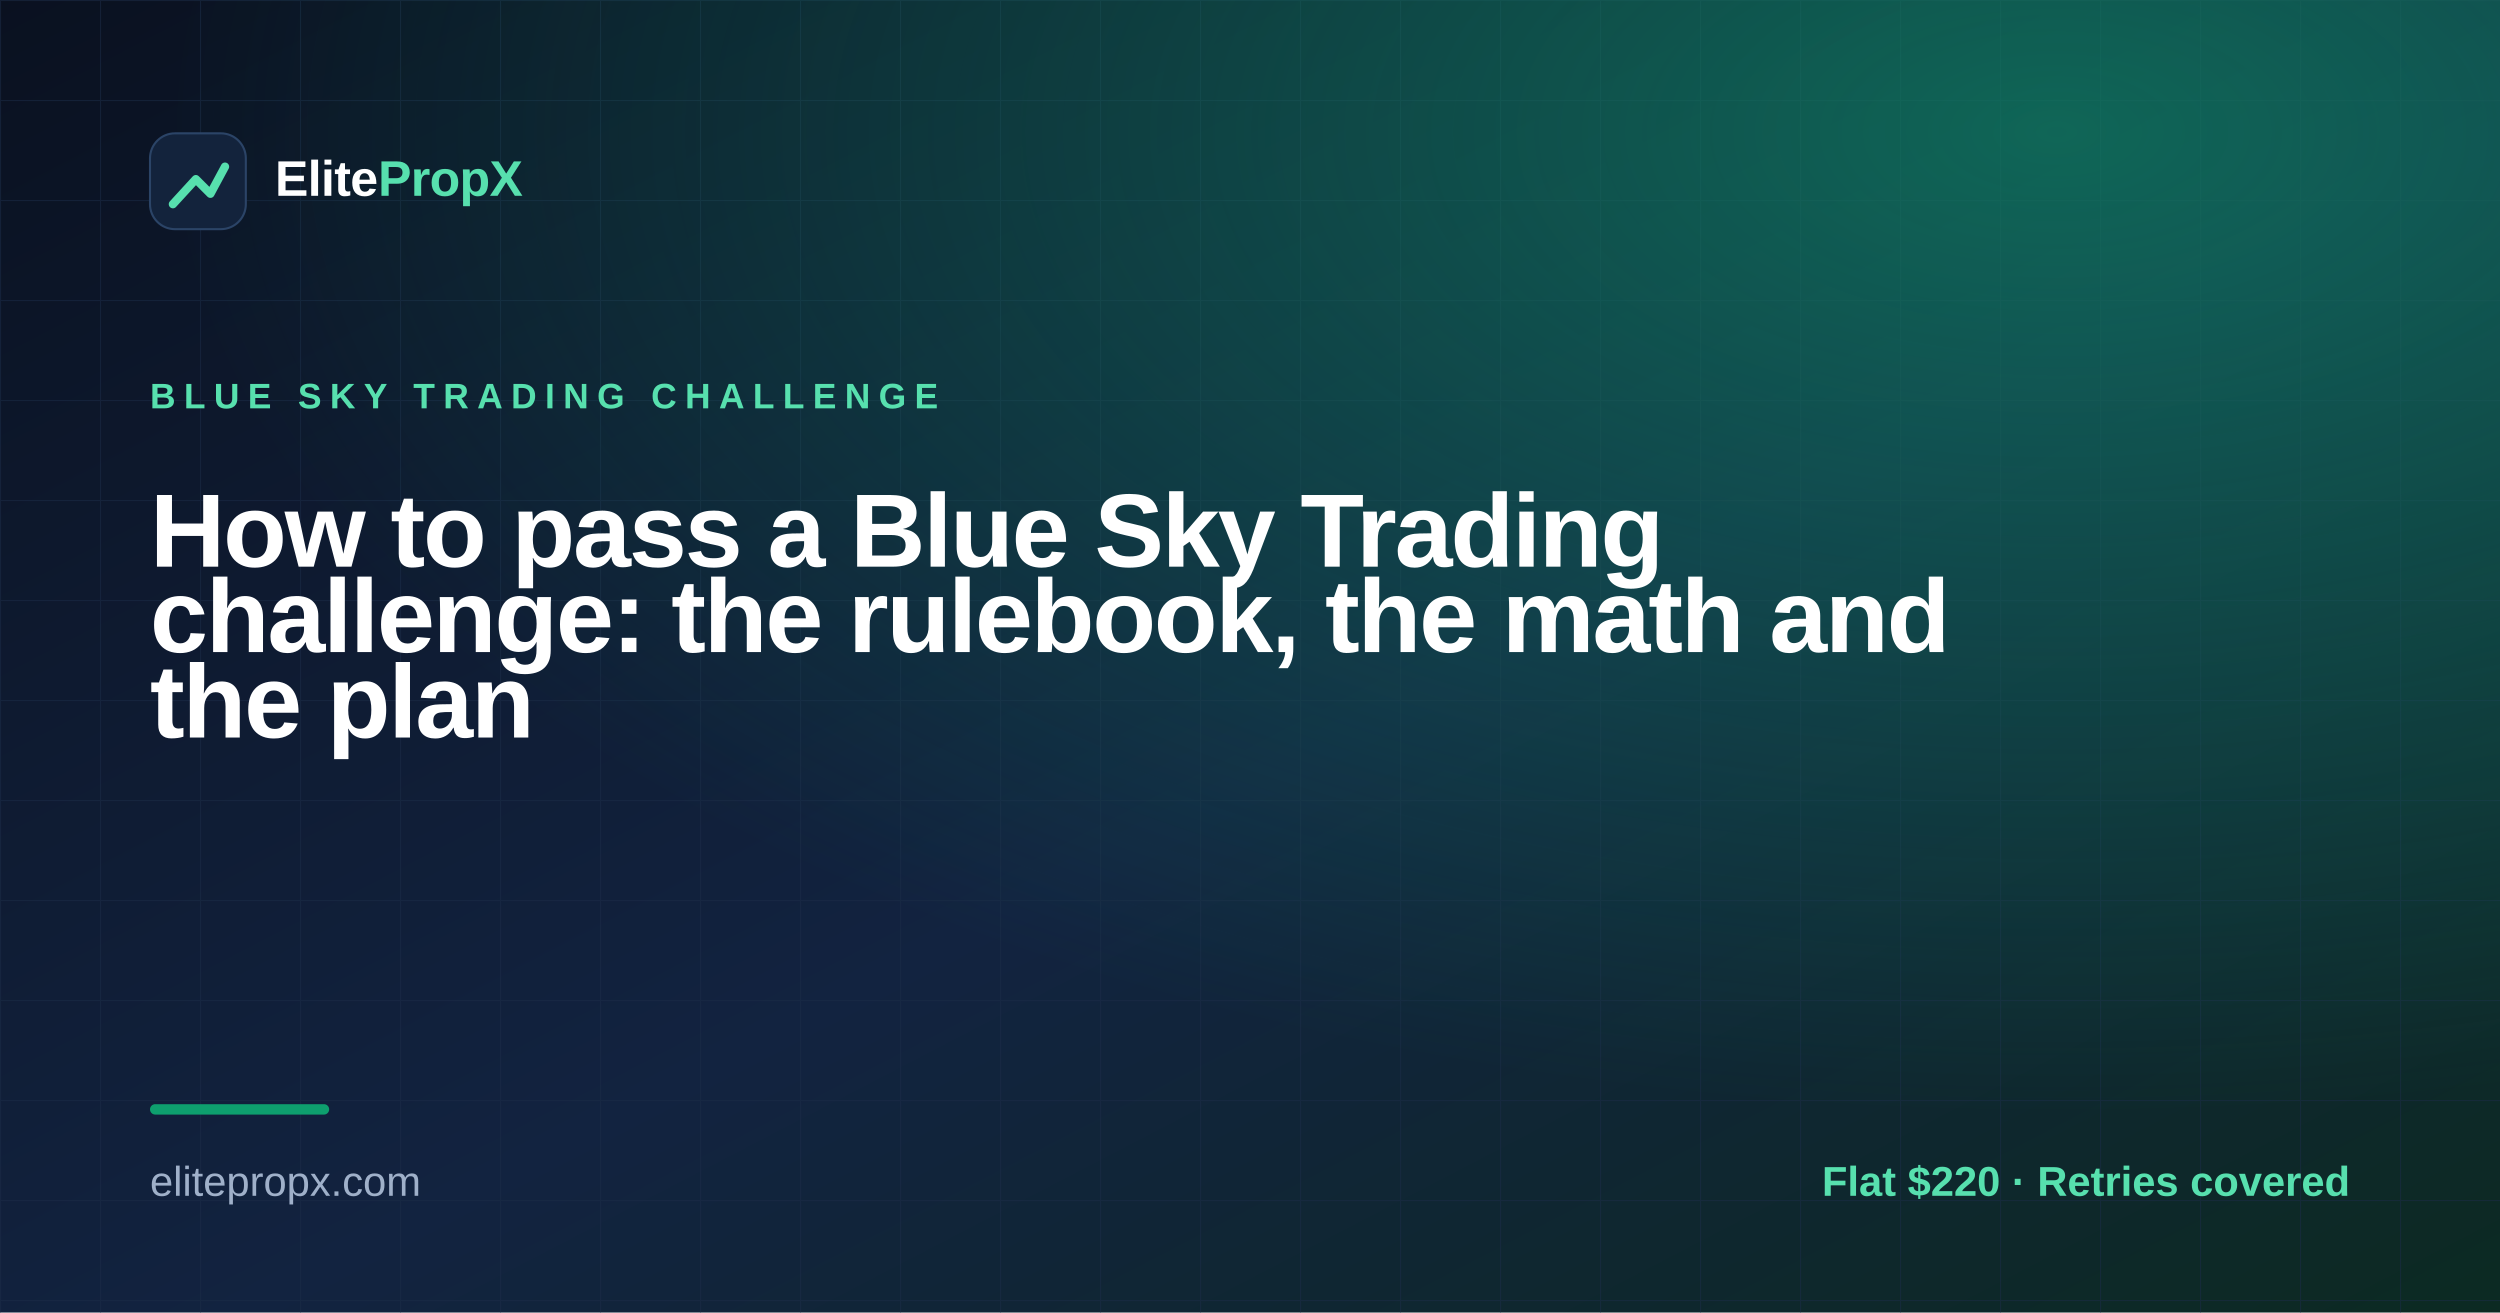
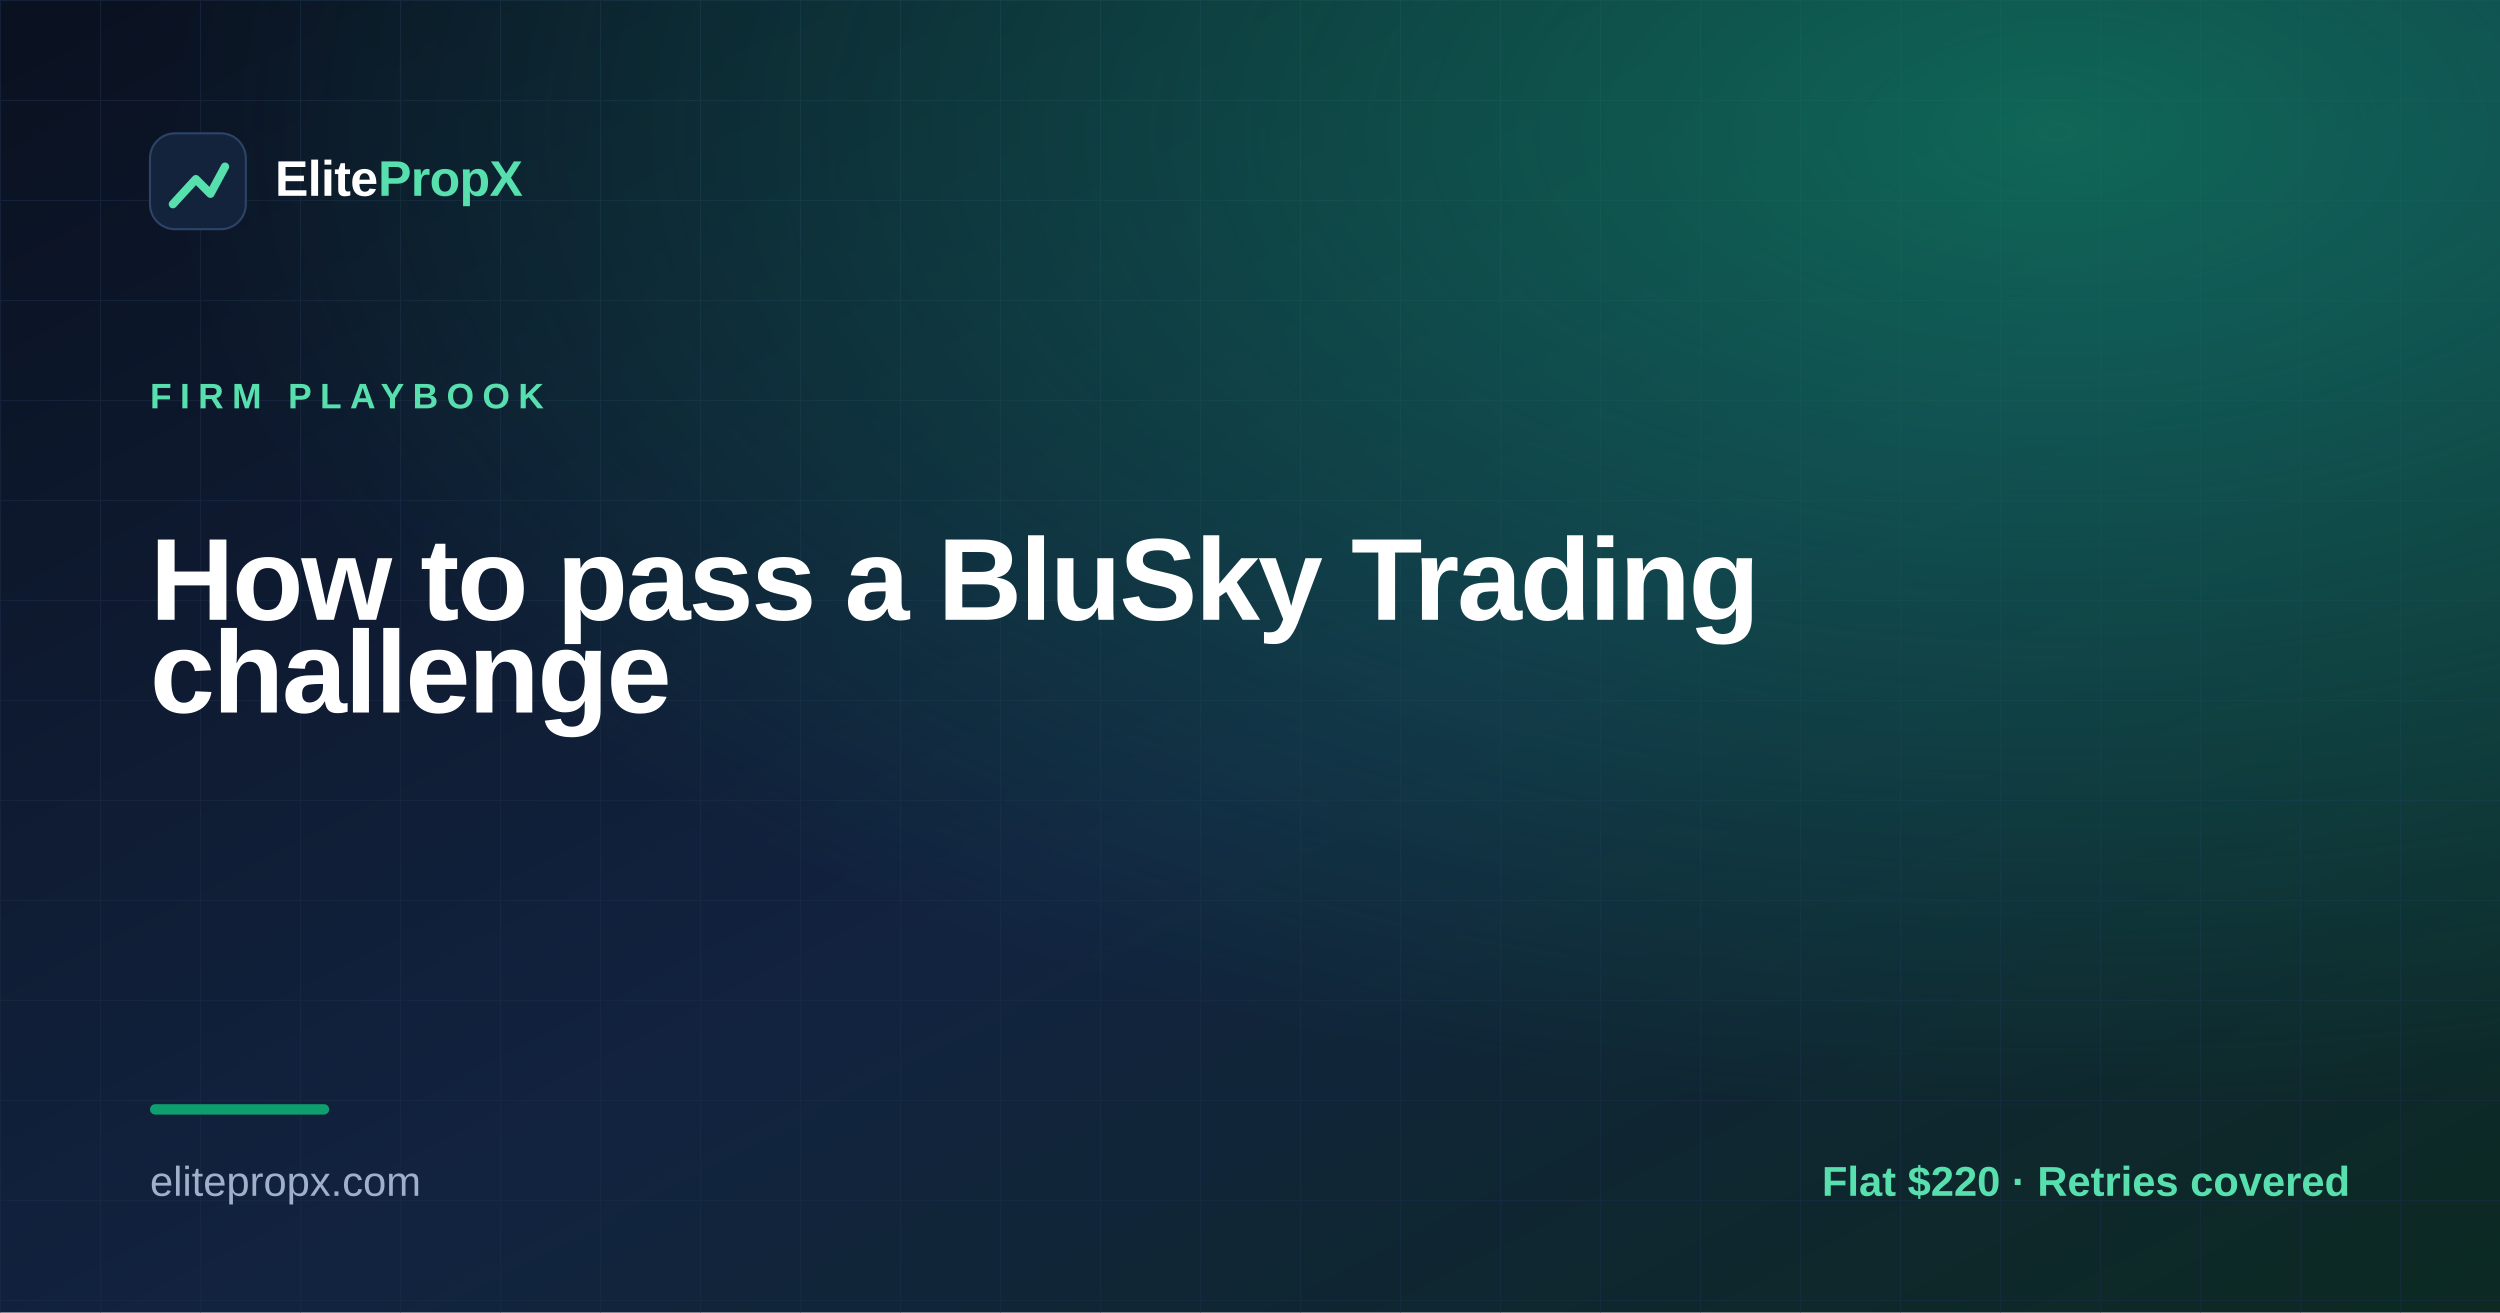
- <svg xmlns="http://www.w3.org/2000/svg" width="1200" height="630" viewBox="0 0 1200 630" role="img" aria-label="How to pass a Blue Sky Trading challenge: the rulebook, the math and the plan" font-family="Arial, Helvetica, 'Segoe UI', sans-serif">
+ <svg xmlns="http://www.w3.org/2000/svg" width="1200" height="630" viewBox="0 0 1200 630" role="img" aria-label="How to pass a BluSky Trading challenge" font-family="Arial, Helvetica, 'Segoe UI', sans-serif">
  <defs>
    <linearGradient id="bg" x1="0" y1="0" x2="1" y2="1">
      <stop offset="0" stop-color="#0a1120" />
      <stop offset="0.55" stop-color="#122340" />
      <stop offset="1" stop-color="#0c2a22" />
    </linearGradient>
    <radialGradient id="glow" cx="0.82" cy="0.1" r="0.75">
      <stop offset="0" stop-color="#0e9f6e" stop-opacity="0.55" />
      <stop offset="1" stop-color="#0e9f6e" stop-opacity="0" />
    </radialGradient>
    <pattern id="ogg" width="48" height="48" patternUnits="userSpaceOnUse">
      <path d="M 48 0 L 0 0 0 48" fill="none" stroke="#1b2c47" stroke-width="1" />
    </pattern>
  </defs>
  <rect width="1200" height="630" fill="url(#bg)" />
  <rect width="1200" height="630" fill="url(#ogg)" opacity="0.55" />
  <rect width="1200" height="630" fill="url(#glow)" />
  <g transform="translate(72,64)">
    <rect width="46" height="46" rx="12" fill="#13233c" stroke="#2b4467" />
    <path d="M11 34 L22 22 L29 29 L36 16" fill="none" stroke="#57e0ae" stroke-width="4" stroke-linecap="round" stroke-linejoin="round" />
  </g>
  <text x="132" y="94" font-family="Arial, Helvetica, 'Segoe UI', sans-serif" font-size="24" font-weight="800" fill="#ffffff" letter-spacing="-0.3">Elite<tspan fill="#57e0ae">PropX</tspan>
  </text>
-   <text x="72" y="196" font-family="Arial, Helvetica, 'Segoe UI', sans-serif" font-size="17" font-weight="800" fill="#57e0ae" letter-spacing="4">BLUE SKY TRADING CHALLENGE</text>
-   <text x="72" y="272" font-family="Arial, Helvetica, 'Segoe UI', sans-serif" font-size="50" font-weight="800" fill="#ffffff" letter-spacing="-1">How to pass a Blue Sky Trading</text>
-   <text x="72" y="313" font-family="Arial, Helvetica, 'Segoe UI', sans-serif" font-size="50" font-weight="800" fill="#ffffff" letter-spacing="-1">challenge: the rulebook, the math and</text>
-   <text x="72" y="354" font-family="Arial, Helvetica, 'Segoe UI', sans-serif" font-size="50" font-weight="800" fill="#ffffff" letter-spacing="-1">the plan</text>
+   <text x="72" y="196" font-family="Arial, Helvetica, 'Segoe UI', sans-serif" font-size="17" font-weight="800" fill="#57e0ae" letter-spacing="4">FIRM PLAYBOOK</text>
+   <text x="72" y="297.52" font-family="Arial, Helvetica, 'Segoe UI', sans-serif" font-size="56" font-weight="800" fill="#ffffff" letter-spacing="-1">How to pass a BluSky Trading</text>
+   <text x="72" y="342" font-family="Arial, Helvetica, 'Segoe UI', sans-serif" font-size="56" font-weight="800" fill="#ffffff" letter-spacing="-1">challenge</text>
  <rect x="72" y="530" width="86" height="5" rx="2.5" fill="#0e9f6e" />
  <text x="72" y="574" font-family="Arial, Helvetica, 'Segoe UI', sans-serif" font-size="20" fill="#9fb0c9">elitepropx.com</text>
  <text x="1128" y="574" font-family="Arial, Helvetica, 'Segoe UI', sans-serif" font-size="20" font-weight="700" fill="#57e0ae" text-anchor="end">Flat $220 · Retries covered</text>
</svg>
